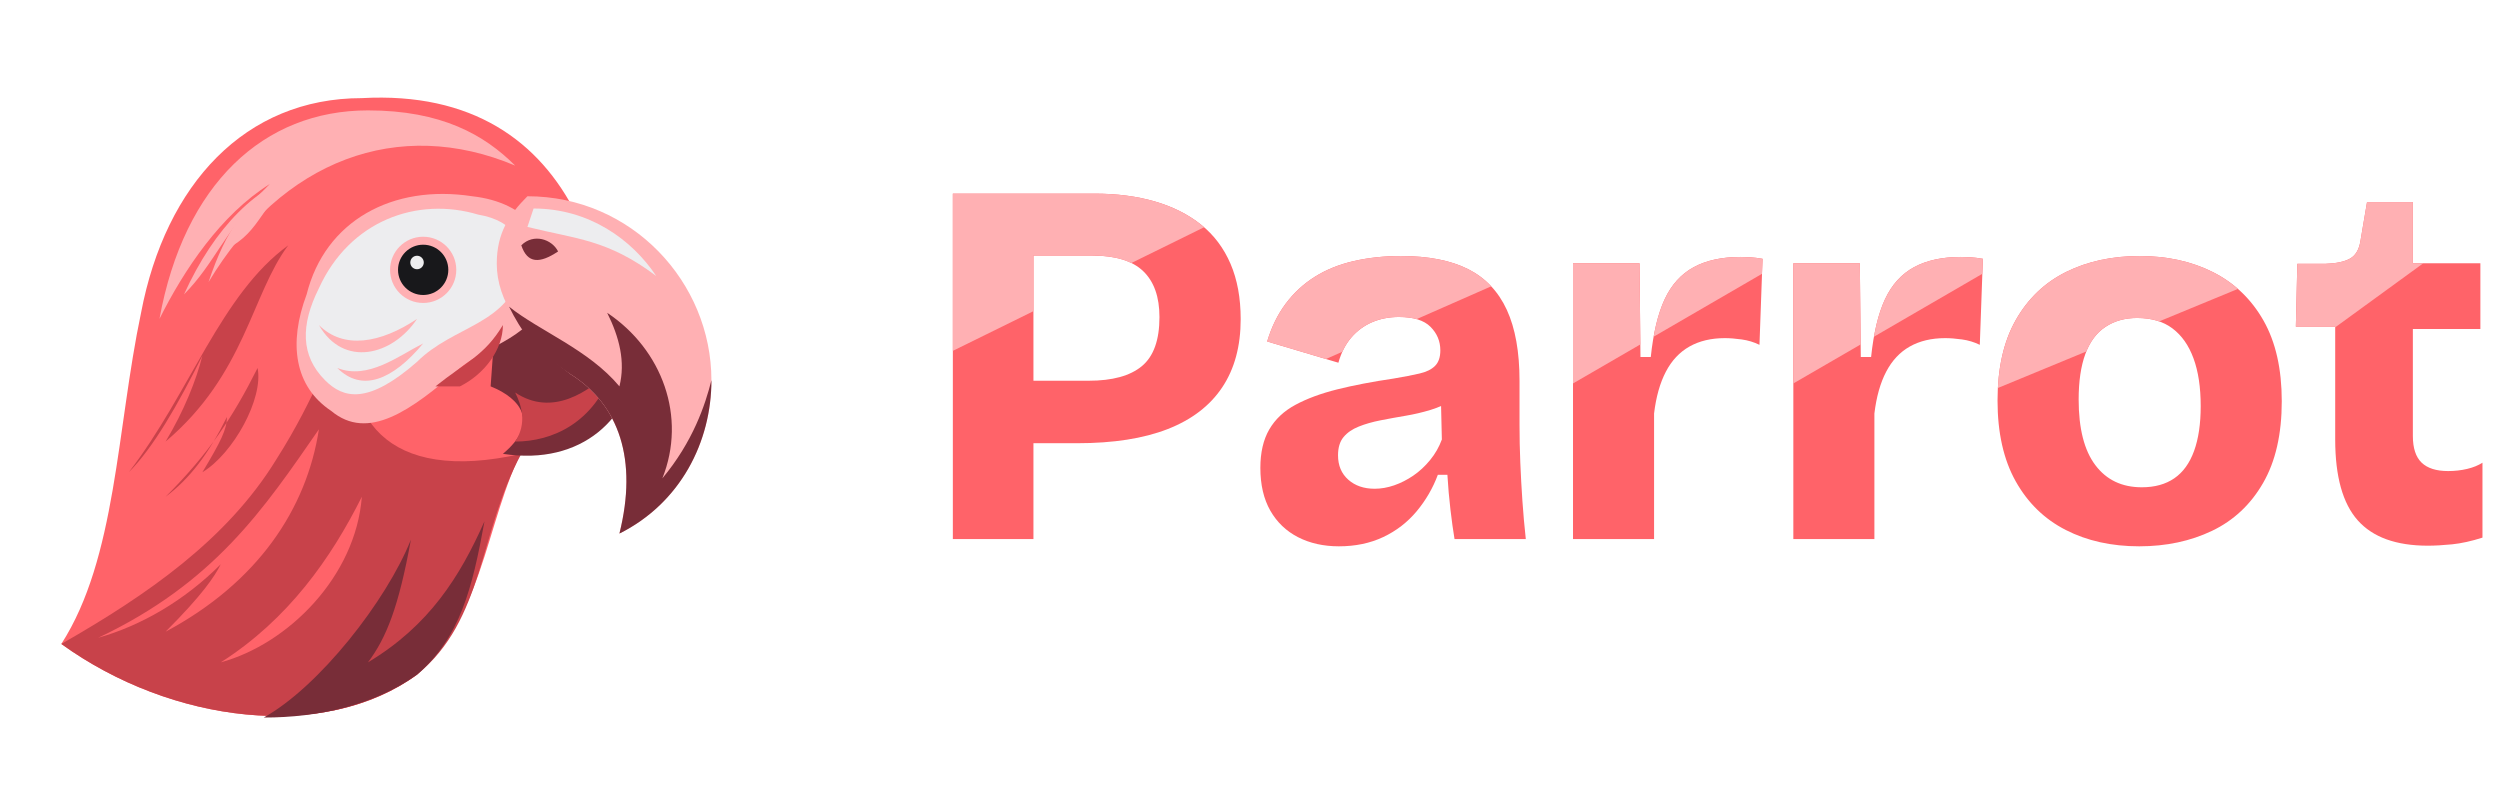
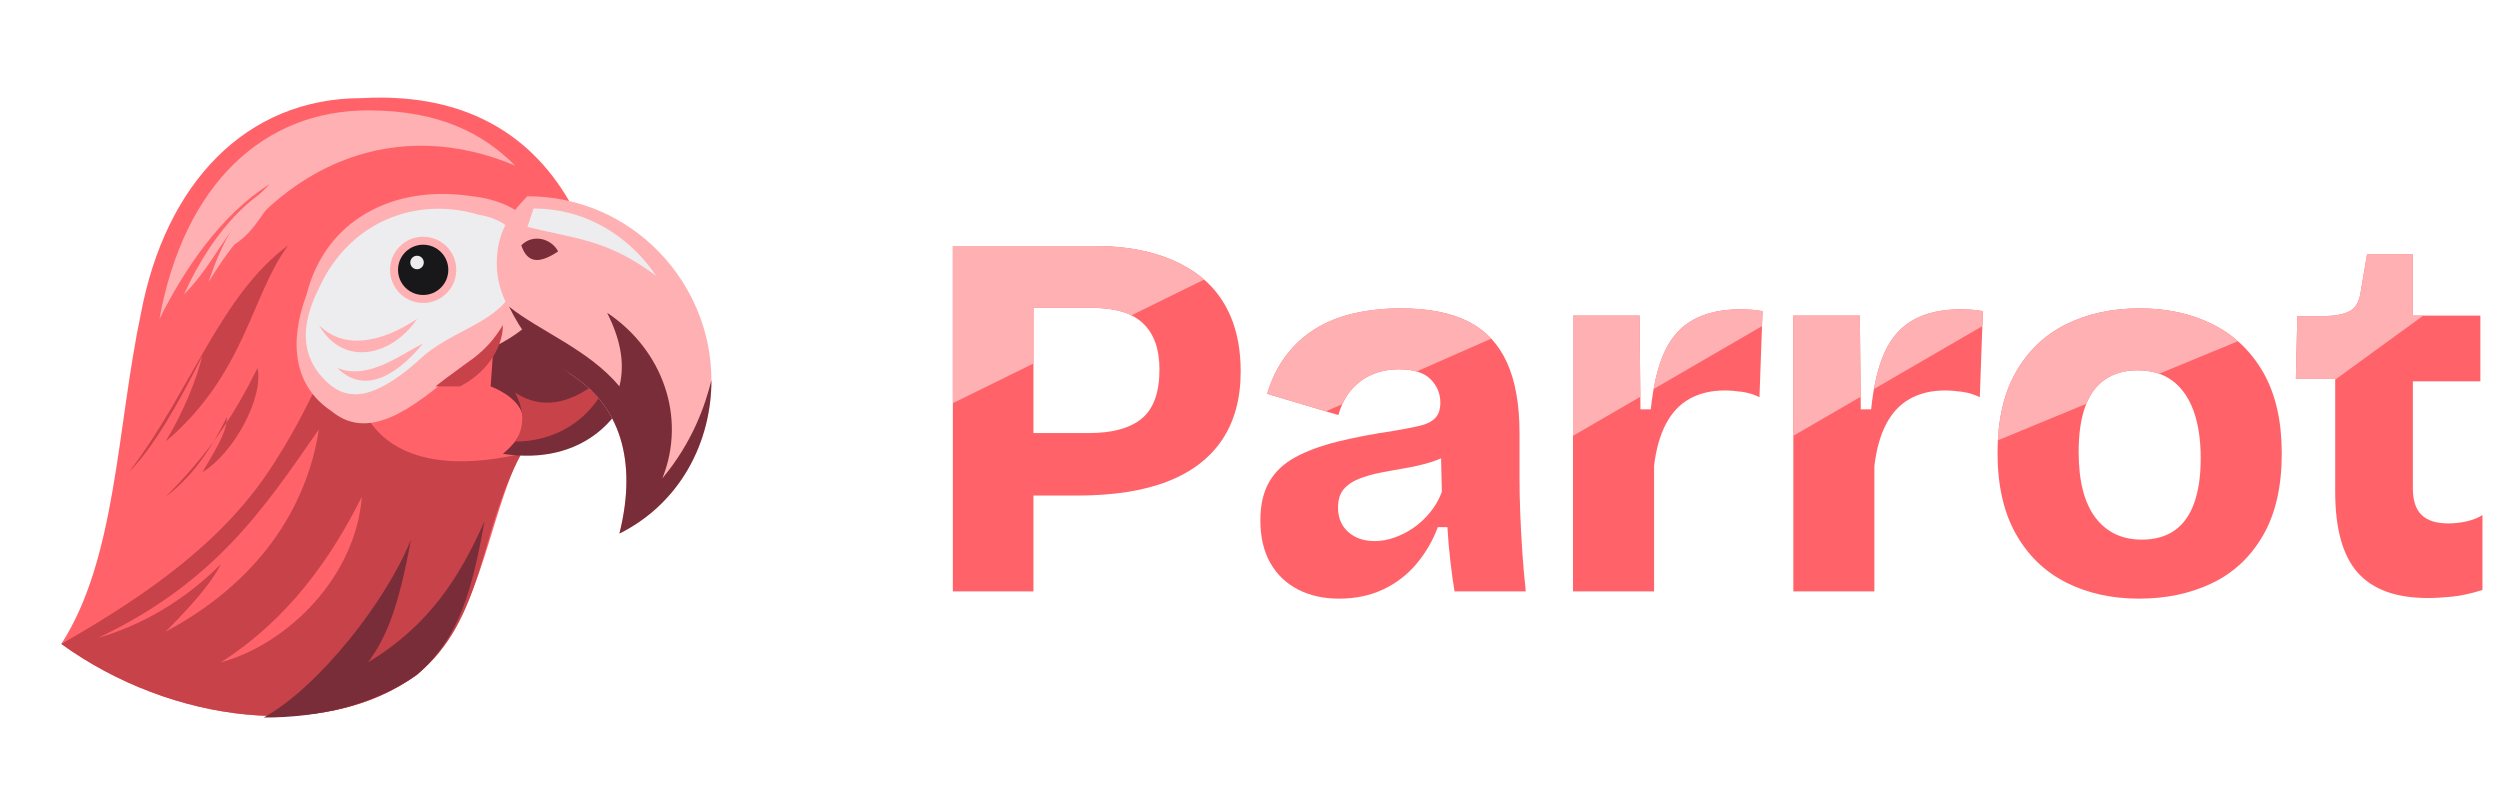
<svg xmlns="http://www.w3.org/2000/svg" role="img" aria-label="Parrot" viewBox="0 0 477.7 150">
  <svg width="150" height="150" viewBox="0 0 128 128">
    <path fill="#FF6369" d="M10 105 C19 91 19 70 23 51 C27 30 40 16 59 16 C77 15 88 23 94 35 C98 45 93 60 87 70 C79 83 80 99 68 110 C53 121 28 118 10 105Z" />
    <path fill="#C8424A" d="M10 105 C24 97 37 88 45 75 C52 64 53 58 58 52 C55 68 63 79 85 74 C78 87 79 101 68 110 C53 121 28 118 10 105Z" />
    <path fill="#782D38" d="M43 117 C52 112 63 98 67 88 C65 99 63 104 60 108 C70 102 75 94 79 85 C77 96 75 104 68 110 C61 115 52 117 43 117Z" />
    <path fill="#FFB0B3" d="M26 52 C30 30 43 18 60 18 C72 18 79 22 84 27 C65 19 46 26 34 46 C37 37 40 34 44 30 C36 35 30 44 26 52Z" />
    <path fill="#C8424A" d="M21 77 C31 64 36 48 47 40 C41 48 40 61 27 72 C30 67 32 62 33 58 C29 66 25 73 21 77Z" />
    <path fill="#FF6369" d="M16 104 C35 95 43 83 52 70 C50 83 42 95 27 103 C33 97 35 94 36 92 C30 98 23 102 16 104Z M36 108 C47 101 54 91 59 81 C58 94 47 105 36 108Z" />
    <path fill="#782D38" d="M81 49 C92 44 102 49 104 58 C103 68 95 76 82 74 C88 69 85 65 80 63Z" />
    <path fill="#C8424A" d="M84 64 C90 68 96 64 100 60 C97 69 90 72 84 72 C86 69 85 66 84 64Z" />
    <path fill="#FFB0B3" d="M50 48 C53 36 64 30 77 32 C86 33 91 39 89 48 C87 55 80 56 75 60 C67 67 60 72 54 67 C48 63 47 56 50 48Z" />
    <path fill="#EDEDEF" d="M52 47 C57 36 68 32 78 35 C84 36 86 40 85 44 C83 53 74 53 68 59 C60 66 56 65 53 62 C49 58 49 53 52 47Z" />
    <path fill="#FFB0B3" d="M52 53 C56 57 62 56 68 52 C64 58 56 60 52 53Z M55 60 C60 62 65 58 69 56 C64 62 59 64 55 60Z" />
    <path fill="#FFB0B3" d="M86 32 C103 32 116 46 116 62 C116 72 111 82 101 87 C104 75 101 66 93 61 C85 55 81 49 81 43 C81 38 83 35 86 32Z" />
    <path fill="#782D38" d="M99 51 C108 57 112 68 108 78 C113 72 115 66 116 62 C116 72 111 82 101 87 C104 75 101 66 93 61 C87 57 85 54 83 50 C88 54 96 57 101 63 C102 59 101 55 99 51Z" />
    <path fill="#EDEDEF" d="M87 34 C96 34 103 39 107 45 C99 39 94 39 86 37Z" />
    <path fill="#782D38" d="M85 40 C87 38 90 39 91 41 C88 43 86 43 85 40Z" />
    <path fill="#FFB0B3" d="M30 48 C35 37 42 30 50 28 C43 32 43 37 38 40 C40 36 41 35 42 33 C37 37 35 43 30 48Z" />
    <path fill="#C8424A" d="M27 81 C34 74 38 68 42 60 C43 65 38 74 33 77 C36 72 37 70 37 68 C34 74 31 78 27 81Z" />
    <path fill="#C8424A" d="M71 63 C76 59 79 58 82 53 C82 57 79 61 75 63Z" />
    <circle fill="#FFB0B3" cx="69" cy="44" r="5.4" />
    <circle fill="#18181B" cx="69" cy="44" r="4.1" />
    <circle fill="#EDEDEF" cx="68" cy="42.8" r="1.1" />
  </svg>
-   <g transform="translate(175 23)">
+   <g transform="translate(175 33)">
    <path fill="#FF6369" d="M18.17 61.69V49.75H33.03Q39.83 49.75 43.19 46.96Q46.55 44.17 46.55 37.59Q46.55 31.8 43.45 28.82Q40.35 25.83 33.67 25.83H18.17V14H34.15Q40.55 14 45.69 15.5Q50.83 17 54.51 19.94Q58.19 22.89 60.13 27.41Q62.07 31.93 62.07 37.98Q62.07 45.75 58.53 51.03Q55 56.31 48.09 59Q41.17 61.69 30.85 61.69ZM7.07 80V14H22.47V80Z" />
    <path fill="#FFB0B3" d="M55.08 20.42 41.18 27.26Q38.28 25.83 33.67 25.83H22.47V36.46L7.07 44.04V14H34.15Q40.55 14 45.69 15.5Q50.83 17 54.51 19.94Q54.8 20.18 55.08 20.42Z" />
    <path fill="#FF6369" d="M80.83 81.39Q76.44 81.39 73.04 79.65Q69.64 77.91 67.73 74.57Q65.83 71.23 65.83 66.41Q65.83 61.99 67.53 59.06Q69.24 56.12 72.54 54.35Q75.84 52.57 80.52 51.4Q85.21 50.23 91.25 49.34Q94.23 48.84 96.21 48.38Q98.2 47.93 99.21 46.91Q100.22 45.9 100.22 43.95Q100.22 41.33 98.34 39.45Q96.47 37.57 92.31 37.57Q89.49 37.57 87.17 38.57Q84.85 39.57 83.19 41.51Q81.53 43.46 80.74 46.31L67.13 42.25Q68.37 38.11 70.67 35.03Q72.97 31.95 76.22 29.9Q79.48 27.85 83.7 26.88Q87.91 25.92 92.69 25.92Q100.55 25.92 105.53 28.43Q110.51 30.95 112.93 36.22Q115.35 41.49 115.35 49.76V58.19Q115.35 61.75 115.5 65.4Q115.65 69.05 115.9 72.7Q116.15 76.35 116.55 80H102.93Q102.53 77.61 102.15 74.37Q101.77 71.12 101.57 67.73H99.74Q98.33 71.53 95.7 74.69Q93.06 77.85 89.31 79.62Q85.57 81.39 80.83 81.39ZM87.67 70.39Q89.5 70.39 91.39 69.74Q93.29 69.08 95.04 67.89Q96.8 66.69 98.26 64.91Q99.72 63.13 100.51 60.98L100.32 52.87L102.58 53.37Q100.71 54.61 98.37 55.32Q96.03 56.03 93.6 56.44Q91.17 56.85 88.82 57.31Q86.47 57.77 84.63 58.51Q82.79 59.24 81.73 60.51Q80.67 61.78 80.67 64Q80.67 66.92 82.63 68.66Q84.58 70.39 87.67 70.39Z" />
    <path fill="#FFB0B3" d="M81.49 44.22 78.36 45.6 67.13 42.25Q68.37 38.11 70.67 35.03Q72.97 31.95 76.22 29.9Q79.48 27.85 83.7 26.88Q87.91 25.92 92.69 25.92Q100.55 25.92 105.53 28.43Q108.06 29.71 109.94 31.71L95.69 37.98Q94.24 37.57 92.31 37.57Q89.49 37.57 87.17 38.57Q84.85 39.57 83.19 41.51Q82.18 42.7 81.49 44.22Z" />
    <path fill="#FF6369" d="M125.57 80V55.15V27.31H138.28L138.46 45.22H140.43Q141.15 38.33 143.09 34.17Q145.04 30 148.64 28.05Q152.25 26.1 157.57 26.1Q158.39 26.1 159.42 26.16Q160.45 26.22 161.79 26.45L161.2 42.89Q159.61 42.11 157.8 41.86Q155.98 41.61 154.59 41.61Q150.68 41.61 147.83 43.21Q144.99 44.81 143.31 48.03Q141.63 51.25 141.06 56.01V80Z" />
    <path fill="#FFB0B3" d="M138.44 42.81 125.57 50.27V27.31H138.28L138.44 42.81ZM161.68 29.32 140.97 41.34Q141.73 37.08 143.09 34.17Q145.04 30 148.64 28.05Q152.25 26.1 157.57 26.1Q158.39 26.1 159.42 26.16Q160.45 26.22 161.79 26.45L161.68 29.32Z" />
    <path fill="#FF6369" d="M167.67 80V55.15V27.31H180.38L180.56 45.22H182.53Q183.25 38.33 185.19 34.17Q187.14 30 190.74 28.05Q194.35 26.1 199.67 26.1Q200.49 26.1 201.52 26.16Q202.55 26.22 203.89 26.45L203.3 42.89Q201.71 42.11 199.9 41.86Q198.08 41.61 196.69 41.61Q192.78 41.61 189.93 43.21Q187.09 44.81 185.41 48.03Q183.73 51.25 183.16 56.01V80Z" />
    <path fill="#FFB0B3" d="M180.54 42.81 167.67 50.27V27.31H180.38L180.54 42.81ZM203.78 29.32 183.07 41.34Q183.83 37.09 185.19 34.17Q187.14 30 190.74 28.05Q194.35 26.1 199.67 26.1Q200.49 26.1 201.52 26.16Q202.55 26.22 203.89 26.45L203.78 29.32Z" />
    <path fill="#FF6369" d="M233.76 81.39Q225.83 81.39 219.73 78.27Q213.63 75.16 210.16 68.97Q206.69 62.78 206.69 53.54Q206.69 44.27 210.18 38.14Q213.66 32.01 219.8 28.96Q225.95 25.92 233.84 25.92Q241.75 25.92 247.89 29.02Q254.04 32.13 257.52 38.27Q261 44.41 261 53.67Q261 63.11 257.43 69.29Q253.87 75.47 247.68 78.43Q241.49 81.39 233.76 81.39ZM234.25 70.11Q237.97 70.11 240.47 68.39Q242.97 66.67 244.24 63.18Q245.51 59.69 245.51 54.6Q245.51 49.22 244.14 45.49Q242.78 41.76 240.12 39.76Q237.47 37.76 233.36 37.76Q229.84 37.76 227.29 39.47Q224.73 41.17 223.46 44.66Q222.19 48.14 222.19 53.34Q222.19 61.66 225.38 65.88Q228.56 70.11 234.25 70.11Z" />
    <path fill="#FFB0B3" d="M252.63 32.2 237.58 38.41Q235.71 37.76 233.36 37.76Q229.84 37.76 227.29 39.47Q224.92 41.05 223.65 44.16L206.75 51.14Q207.15 43.45 210.18 38.14Q213.66 32.01 219.8 28.96Q225.95 25.92 233.84 25.92Q241.75 25.92 247.89 29.02Q250.5 30.34 252.63 32.2Z" />
    <path fill="#FF6369" d="M288.91 81.27Q279.83 81.27 275.52 76.43Q271.21 71.58 271.21 60.97V39.41H263.69L263.97 27.41H269.31Q272.43 27.31 274.04 26.41Q275.64 25.51 276.03 23.05L277.29 15.61H286.05V27.31H298.95V39.87H286.05V60.32Q286.05 63.78 287.72 65.4Q289.39 67.01 292.79 67.01Q294.69 67.01 296.42 66.6Q298.15 66.19 299.35 65.41V79.73Q296.18 80.74 293.55 81.01Q290.91 81.27 288.91 81.27Z" />
    <path fill="#FFB0B3" d="M288.03 27.31 271.21 39.55V39.41H263.69L263.97 27.41H269.31Q272.43 27.31 274.04 26.41Q275.64 25.51 276.03 23.05L277.29 15.61H286.05V27.31H288.03Z" />
  </g>
</svg>
